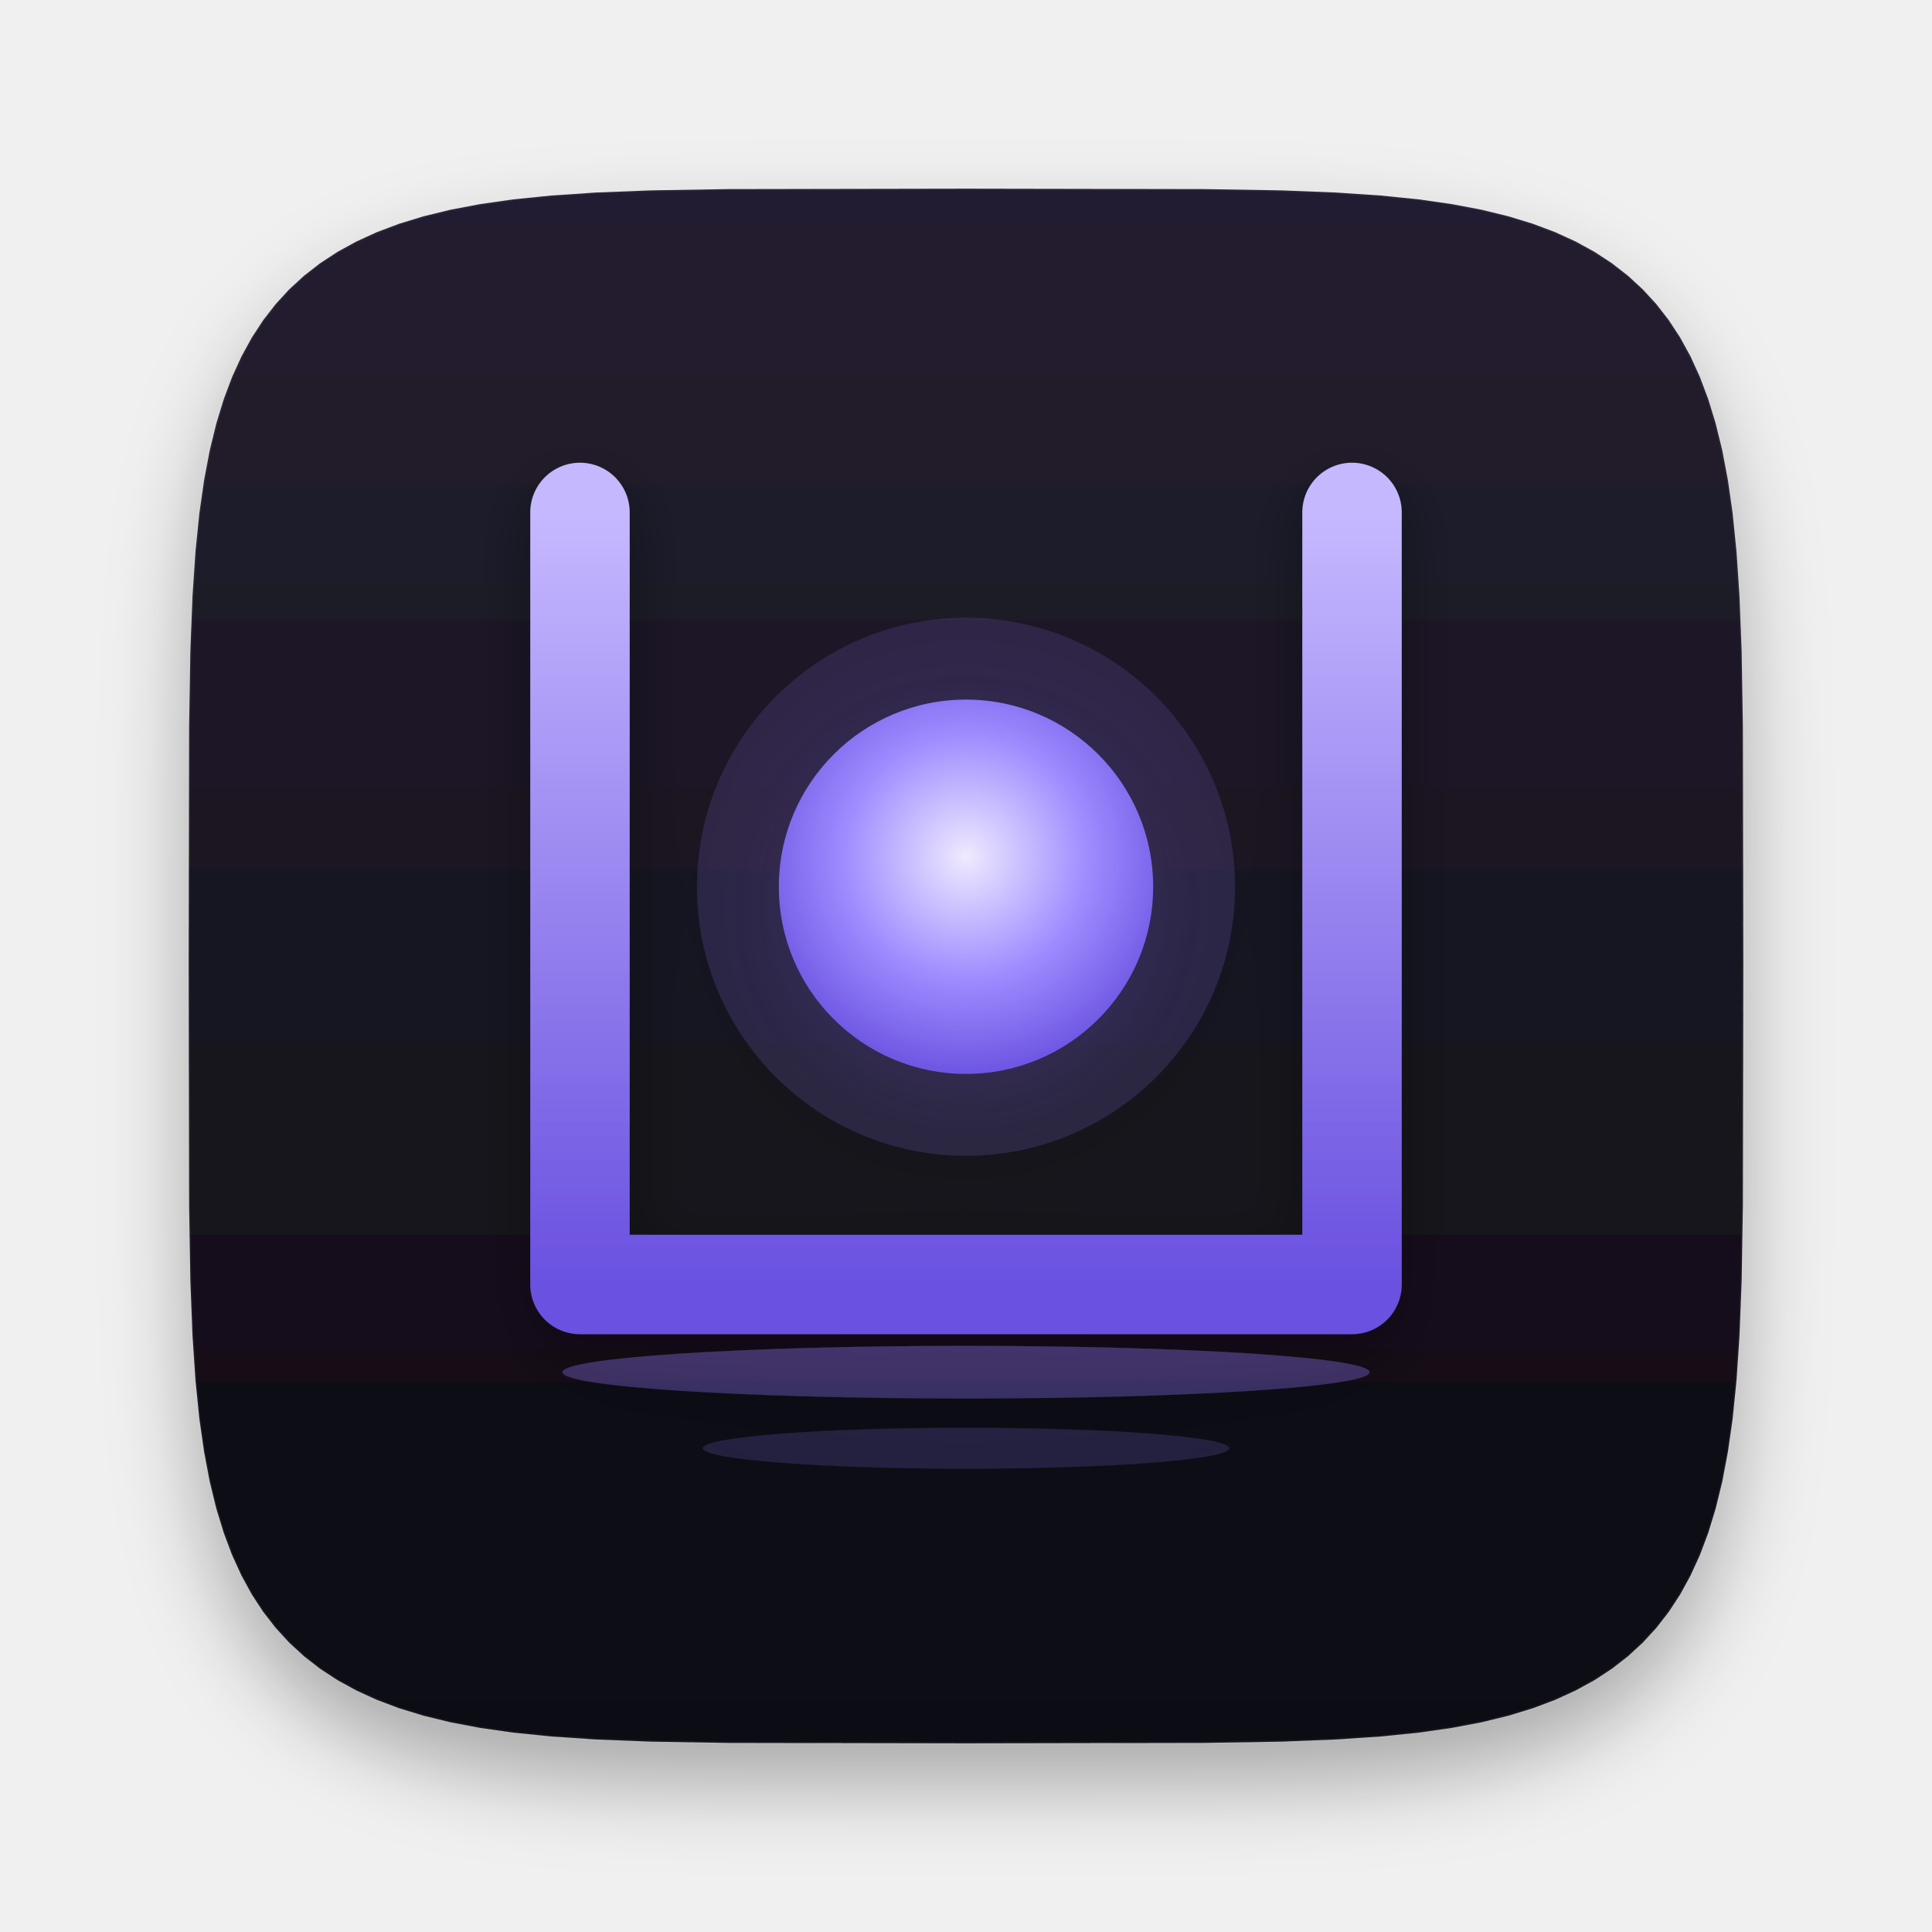
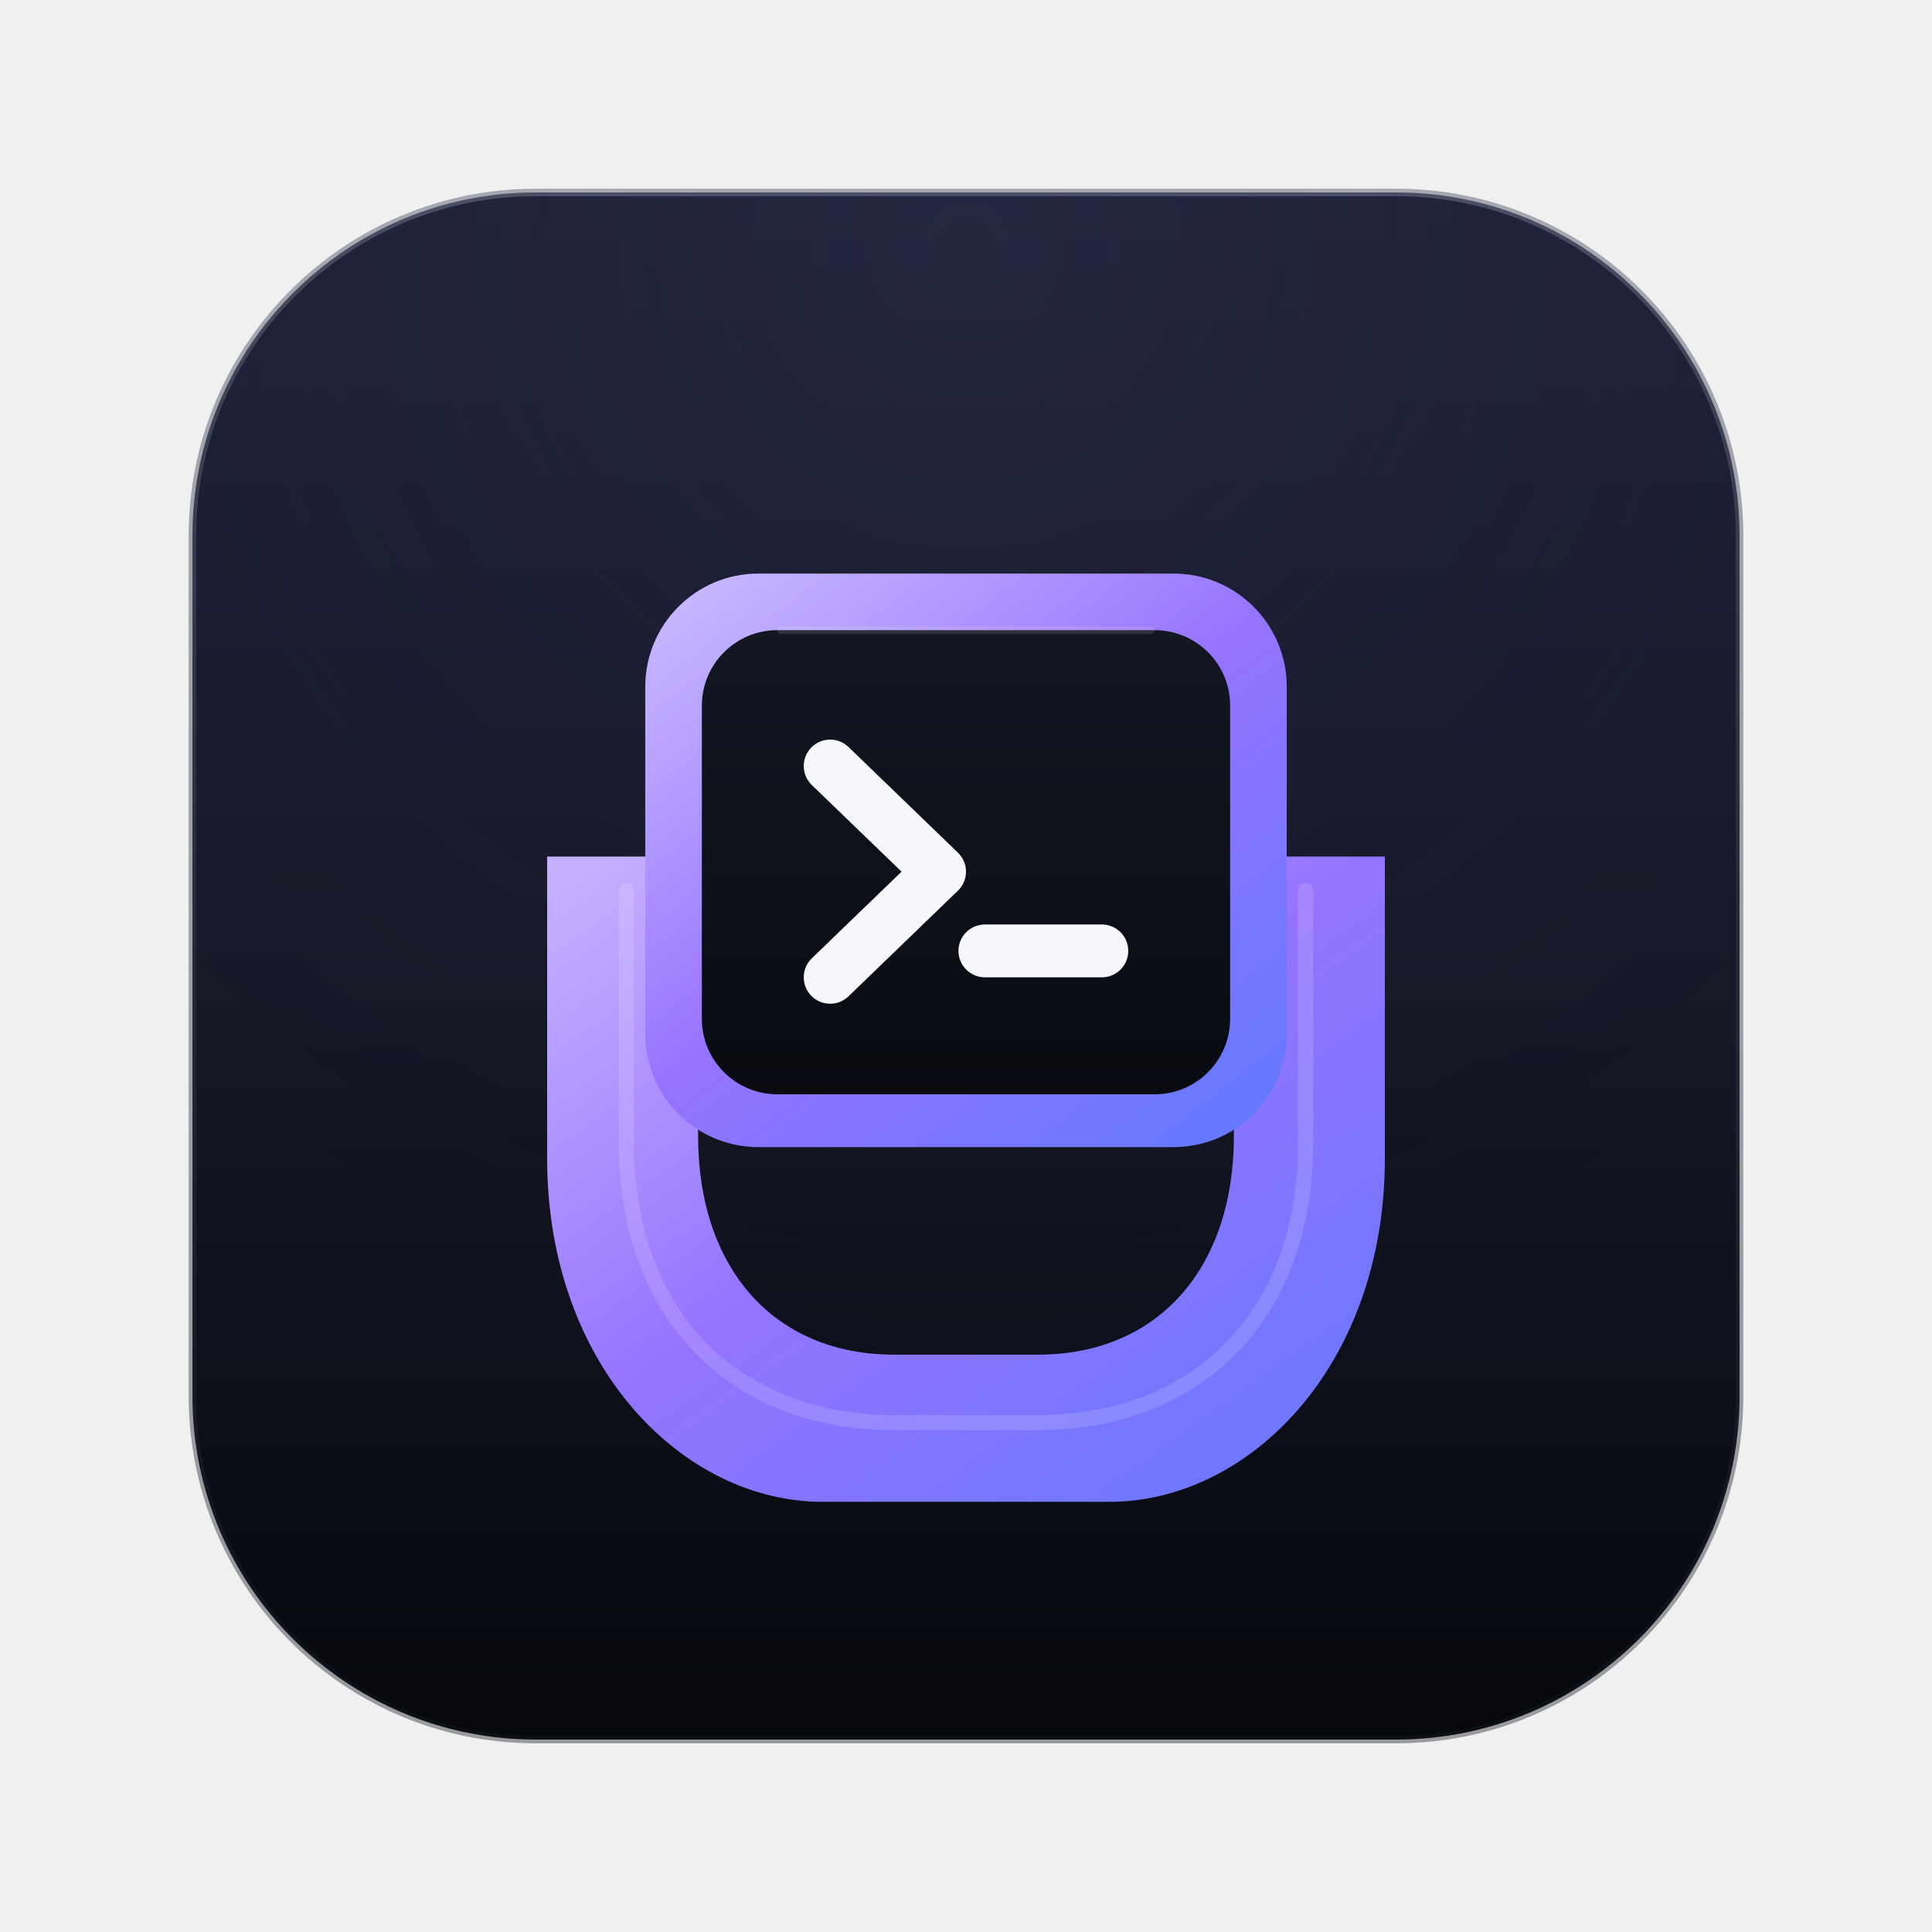
- <svg xmlns="http://www.w3.org/2000/svg" viewBox="0 0 1024 1024" width="1024" height="1024" role="img" aria-label="Pier app icon — macOS desktop">
-   <defs>
-     <linearGradient id="bg" x1="0" y1="0" x2="0" y2="1">
-       <stop offset="0" stop-color="#241f30" />
-       <stop offset="1" stop-color="#0c0b12" />
-     </linearGradient>
-     <linearGradient id="vio" x1="0" y1="0" x2="0" y2="1">
-       <stop offset="0" stop-color="#c6b8ff" />
-       <stop offset="1" stop-color="#6a51e0" />
-     </linearGradient>
-     <radialGradient id="orb" cx="0.5" cy="0.42" r="0.6">
-       <stop offset="0" stop-color="#efeaff" />
-       <stop offset="0.55" stop-color="#9d8bff" />
-       <stop offset="1" stop-color="#6a51e0" />
-     </radialGradient>
-     <linearGradient id="rim" x1="0" y1="0" x2="0" y2="1">
-       <stop offset="0" stop-color="#ffffff" stop-opacity="0.22" />
-       <stop offset="0.05" stop-color="#ffffff" stop-opacity="0" />
-     </linearGradient>
-     <linearGradient id="ishadow" x1="0" y1="0" x2="0" y2="1">
-       <stop offset="0.86" stop-color="#000000" stop-opacity="0" />
-       <stop offset="1" stop-color="#000000" stop-opacity="0.30" />
-     </linearGradient>
-     <clipPath id="body">
-       <path d="M 924.00 512.00 L 923.77 638.60 L 923.10 678.95 L 921.96 708.17 L 920.37 731.81 L 918.33 751.94 L 915.81 769.57 L 912.83 785.29 L 909.36 799.49 L 905.41 812.41 L 900.96 824.24 L 896.00 835.10 L 890.51 845.11 L 884.48 854.33 L 877.87 862.83 L 870.67 870.67 L 862.83 877.87 L 854.33 884.48 L 845.11 890.51 L 835.10 896.00 L 824.24 900.96 L 812.41 905.41 L 799.49 909.36 L 785.29 912.83 L 769.57 915.81 L 751.94 918.33 L 731.81 920.37 L 708.17 921.96 L 678.95 923.10 L 638.60 923.77 L 512.00 924.00 L 385.40 923.77 L 345.05 923.10 L 315.83 921.96 L 292.19 920.37 L 272.06 918.33 L 254.43 915.81 L 238.71 912.83 L 224.51 909.36 L 211.59 905.41 L 199.76 900.96 L 188.90 896.00 L 178.89 890.51 L 169.67 884.48 L 161.17 877.87 L 153.33 870.67 L 146.13 862.83 L 139.52 854.33 L 133.49 845.11 L 128.00 835.10 L 123.04 824.24 L 118.59 812.41 L 114.64 799.49 L 111.17 785.29 L 108.19 769.57 L 105.67 751.94 L 103.63 731.81 L 102.04 708.17 L 100.90 678.95 L 100.23 638.60 L 100.00 512.00 L 100.23 385.40 L 100.90 345.05 L 102.04 315.83 L 103.63 292.19 L 105.67 272.06 L 108.19 254.43 L 111.17 238.71 L 114.64 224.51 L 118.59 211.59 L 123.04 199.76 L 128.00 188.90 L 133.49 178.89 L 139.52 169.67 L 146.13 161.17 L 153.33 153.33 L 161.17 146.13 L 169.67 139.52 L 178.89 133.49 L 188.90 128.00 L 199.76 123.04 L 211.59 118.59 L 224.51 114.64 L 238.71 111.17 L 254.43 108.19 L 272.06 105.67 L 292.19 103.63 L 315.83 102.04 L 345.05 100.90 L 385.40 100.23 L 512.00 100.00 L 638.60 100.23 L 678.95 100.90 L 708.17 102.04 L 731.81 103.63 L 751.94 105.67 L 769.57 108.19 L 785.29 111.17 L 799.49 114.64 L 812.41 118.59 L 824.24 123.04 L 835.10 128.00 L 845.11 133.49 L 854.33 139.52 L 862.83 146.13 L 870.67 153.33 L 877.87 161.17 L 884.48 169.67 L 890.51 178.89 L 896.00 188.90 L 900.96 199.76 L 905.41 211.59 L 909.36 224.51 L 912.83 238.71 L 915.81 254.43 L 918.33 272.06 L 920.37 292.19 L 921.96 315.83 L 923.10 345.05 L 923.77 385.40 Z" />
-     </clipPath>
-     <filter id="drop" x="-20%" y="-20%" width="140%" height="150%">
-       <feDropShadow dx="0" dy="22" stdDeviation="22" flood-color="#000000" flood-opacity="0.30" />
-     </filter>
-     <filter id="fg" x="-25%" y="-25%" width="150%" height="150%">
-       <feDropShadow dx="0" dy="7" stdDeviation="10" flood-color="#000000" flood-opacity="0.32" />
-     </filter>
-   </defs>
-   <path d="M 924.00 512.00 L 923.77 638.60 L 923.10 678.95 L 921.96 708.17 L 920.37 731.81 L 918.33 751.94 L 915.81 769.57 L 912.83 785.29 L 909.36 799.49 L 905.41 812.41 L 900.96 824.24 L 896.00 835.10 L 890.51 845.11 L 884.48 854.33 L 877.87 862.83 L 870.67 870.67 L 862.83 877.87 L 854.33 884.48 L 845.11 890.51 L 835.10 896.00 L 824.24 900.96 L 812.41 905.41 L 799.49 909.36 L 785.29 912.83 L 769.57 915.81 L 751.94 918.33 L 731.81 920.37 L 708.17 921.96 L 678.95 923.10 L 638.60 923.77 L 512.00 924.00 L 385.40 923.77 L 345.05 923.10 L 315.83 921.96 L 292.19 920.37 L 272.06 918.33 L 254.43 915.81 L 238.71 912.83 L 224.51 909.36 L 211.59 905.41 L 199.76 900.96 L 188.90 896.00 L 178.89 890.51 L 169.67 884.48 L 161.17 877.87 L 153.33 870.67 L 146.13 862.83 L 139.52 854.33 L 133.49 845.11 L 128.00 835.10 L 123.04 824.24 L 118.59 812.41 L 114.64 799.49 L 111.17 785.29 L 108.19 769.57 L 105.67 751.94 L 103.63 731.81 L 102.04 708.17 L 100.90 678.95 L 100.23 638.60 L 100.00 512.00 L 100.23 385.40 L 100.90 345.05 L 102.04 315.83 L 103.63 292.19 L 105.67 272.06 L 108.19 254.43 L 111.17 238.71 L 114.64 224.51 L 118.59 211.59 L 123.04 199.76 L 128.00 188.90 L 133.49 178.89 L 139.52 169.67 L 146.13 161.17 L 153.33 153.33 L 161.17 146.13 L 169.67 139.52 L 178.89 133.49 L 188.90 128.00 L 199.76 123.04 L 211.59 118.59 L 224.51 114.64 L 238.71 111.17 L 254.43 108.19 L 272.06 105.67 L 292.19 103.63 L 315.83 102.04 L 345.05 100.90 L 385.40 100.23 L 512.00 100.00 L 638.60 100.23 L 678.95 100.90 L 708.17 102.04 L 731.81 103.63 L 751.94 105.67 L 769.57 108.19 L 785.29 111.17 L 799.49 114.64 L 812.41 118.59 L 824.24 123.04 L 835.10 128.00 L 845.11 133.49 L 854.33 139.52 L 862.83 146.13 L 870.67 153.33 L 877.87 161.17 L 884.48 169.67 L 890.51 178.89 L 896.00 188.90 L 900.96 199.76 L 905.41 211.59 L 909.36 224.51 L 912.83 238.71 L 915.81 254.43 L 918.33 272.06 L 920.37 292.19 L 921.96 315.83 L 923.10 345.05 L 923.77 385.40 Z" fill="url(#bg)" filter="url(#drop)" />
-   <g clip-path="url(#body)">
-     <rect width="1024" height="1024" fill="url(#rim)" />
-     <rect width="1024" height="1024" fill="url(#ishadow)" />
-     <g transform="translate(115.2 98) scale(1.55)" filter="url(#fg)">
-       <path d="M 124 112 L 124 376 L 388 376 L 388 112" fill="none" stroke="url(#vio)" stroke-width="34" stroke-linecap="round" stroke-linejoin="round" />
-       <circle cx="256" cy="240" r="92" fill="#8a76f0" fill-opacity="0.16" />
-       <circle cx="256" cy="240" r="64" fill="url(#orb)" />
-       <ellipse cx="256" cy="406" rx="138" ry="9" fill="#8a76f0" fill-opacity="0.32" />
-       <ellipse cx="256" cy="432" rx="90" ry="7" fill="#8a76f0" fill-opacity="0.18" />
-     </g>
-   </g>
-   <path d="M 924.00 512.00 L 923.77 638.60 L 923.10 678.95 L 921.96 708.17 L 920.37 731.81 L 918.33 751.94 L 915.81 769.57 L 912.83 785.29 L 909.36 799.49 L 905.41 812.41 L 900.96 824.24 L 896.00 835.10 L 890.51 845.11 L 884.48 854.33 L 877.87 862.83 L 870.67 870.67 L 862.83 877.87 L 854.33 884.48 L 845.11 890.51 L 835.10 896.00 L 824.24 900.96 L 812.41 905.41 L 799.49 909.36 L 785.29 912.83 L 769.57 915.81 L 751.94 918.33 L 731.81 920.37 L 708.17 921.96 L 678.95 923.10 L 638.60 923.77 L 512.00 924.00 L 385.40 923.77 L 345.05 923.10 L 315.83 921.96 L 292.19 920.37 L 272.06 918.33 L 254.43 915.81 L 238.71 912.83 L 224.51 909.36 L 211.59 905.41 L 199.76 900.96 L 188.90 896.00 L 178.89 890.51 L 169.67 884.48 L 161.17 877.87 L 153.33 870.67 L 146.13 862.83 L 139.52 854.33 L 133.49 845.11 L 128.00 835.10 L 123.04 824.24 L 118.59 812.41 L 114.64 799.49 L 111.17 785.29 L 108.19 769.57 L 105.67 751.94 L 103.63 731.81 L 102.04 708.17 L 100.90 678.95 L 100.23 638.60 L 100.00 512.00 L 100.23 385.40 L 100.90 345.05 L 102.04 315.83 L 103.63 292.19 L 105.67 272.06 L 108.19 254.43 L 111.17 238.71 L 114.64 224.51 L 118.59 211.59 L 123.04 199.76 L 128.00 188.90 L 133.49 178.89 L 139.52 169.67 L 146.13 161.17 L 153.33 153.33 L 161.17 146.13 L 169.67 139.52 L 178.89 133.49 L 188.90 128.00 L 199.76 123.04 L 211.59 118.59 L 224.51 114.64 L 238.71 111.17 L 254.43 108.19 L 272.06 105.67 L 292.19 103.63 L 315.83 102.04 L 345.05 100.90 L 385.40 100.23 L 512.00 100.00 L 638.60 100.23 L 678.95 100.90 L 708.17 102.04 L 731.81 103.63 L 751.94 105.67 L 769.57 108.19 L 785.29 111.17 L 799.49 114.64 L 812.41 118.59 L 824.24 123.04 L 835.10 128.00 L 845.11 133.49 L 854.33 139.52 L 862.83 146.13 L 870.67 153.33 L 877.87 161.17 L 884.48 169.67 L 890.51 178.89 L 896.00 188.90 L 900.96 199.76 L 905.41 211.59 L 909.36 224.51 L 912.83 238.71 L 915.81 254.43 L 918.33 272.06 L 920.37 292.19 L 921.96 315.83 L 923.10 345.05 L 923.77 385.40 Z" fill="none" stroke="#ffffff" stroke-opacity="0.05" stroke-width="1.5" />
+ <svg xmlns="http://www.w3.org/2000/svg" viewBox="0 0 1024 1024" width="1024" height="1024" role="img" aria-label="Pier app icon — terminal docked in a persistent berth">
+   <svg x="100" y="100" width="824" height="824" viewBox="0 0 412 412">
+     <defs>
+       <linearGradient id="plate" x1="0.5" y1="0" x2="0.5" y2="1">
+         <stop offset="0" stop-color="#20233b" />
+         <stop offset="0.48" stop-color="#171a2a" />
+         <stop offset="1" stop-color="#06080d" />
+       </linearGradient>
+       <radialGradient id="plateGlow" cx="0.5" cy="0.03" r="0.8">
+         <stop offset="0" stop-color="#343858" stop-opacity="0.22" />
+         <stop offset="0.65" stop-color="#1a1d31" stop-opacity="0.05" />
+         <stop offset="1" stop-color="#000000" stop-opacity="0" />
+       </radialGradient>
+       <linearGradient id="plateRim" x1="0.5" y1="0" x2="0.5" y2="1">
+         <stop offset="0" stop-color="#6c7082" stop-opacity="0.56" />
+         <stop offset="0.45" stop-color="#3a3e50" stop-opacity="0.45" />
+         <stop offset="1" stop-color="#171a24" stop-opacity="0.4" />
+       </linearGradient>
+       <linearGradient id="berth" x1="0.05" y1="0.02" x2="0.96" y2="1">
+         <stop offset="0" stop-color="#c5afff" />
+         <stop offset="0.46" stop-color="#9574ff" />
+         <stop offset="1" stop-color="#6578ff" />
+       </linearGradient>
+       <linearGradient id="terminal" x1="0.08" y1="0" x2="0.95" y2="1">
+         <stop offset="0" stop-color="#c9b8ff" />
+         <stop offset="0.48" stop-color="#9673ff" />
+         <stop offset="1" stop-color="#6279ff" />
+       </linearGradient>
+       <linearGradient id="screen" x1="0.5" y1="0" x2="0.5" y2="1">
+         <stop offset="0" stop-color="#121722" />
+         <stop offset="1" stop-color="#090b11" />
+       </linearGradient>
+     </defs>
+     <rect x="1" y="1" width="410" height="410" rx="91" fill="url(#plate)" />
+     <rect x="1" y="1" width="410" height="410" rx="91" fill="url(#plateGlow)" />
+     <rect x="1" y="1" width="410" height="410" rx="91" fill="none" stroke="url(#plateRim)" stroke-width="2" />
+     <path d="M95 177H135V251C135 286 155 309 187 309H225C257 309 277 286 277 251V177H317V257C317 312 281 348 244 348H168C131 348 95 312 95 257Z" fill="url(#berth)" />
+     <path d="M116 186V253C116 299 145 327 187 327H225C267 327 296 299 296 253V186" fill="none" stroke="#ffffff" stroke-opacity="0.14" stroke-width="4" stroke-linecap="round" />
+     <rect x="121" y="102" width="170" height="152" rx="30" fill="url(#terminal)" />
+     <rect x="136" y="117" width="140" height="123" rx="20" fill="url(#screen)" />
+     <path d="M157 117H255" fill="none" stroke="#ffffff" stroke-opacity="0.12" stroke-width="2" stroke-linecap="round" />
+     <path d="M170 153L199 181L170 209" fill="none" stroke="#f7f7fb" stroke-width="14" stroke-linecap="round" stroke-linejoin="round" />
+     <path d="M211 202H242" fill="none" stroke="#f7f7fb" stroke-width="14" stroke-linecap="round" />
+   </svg>
</svg>
